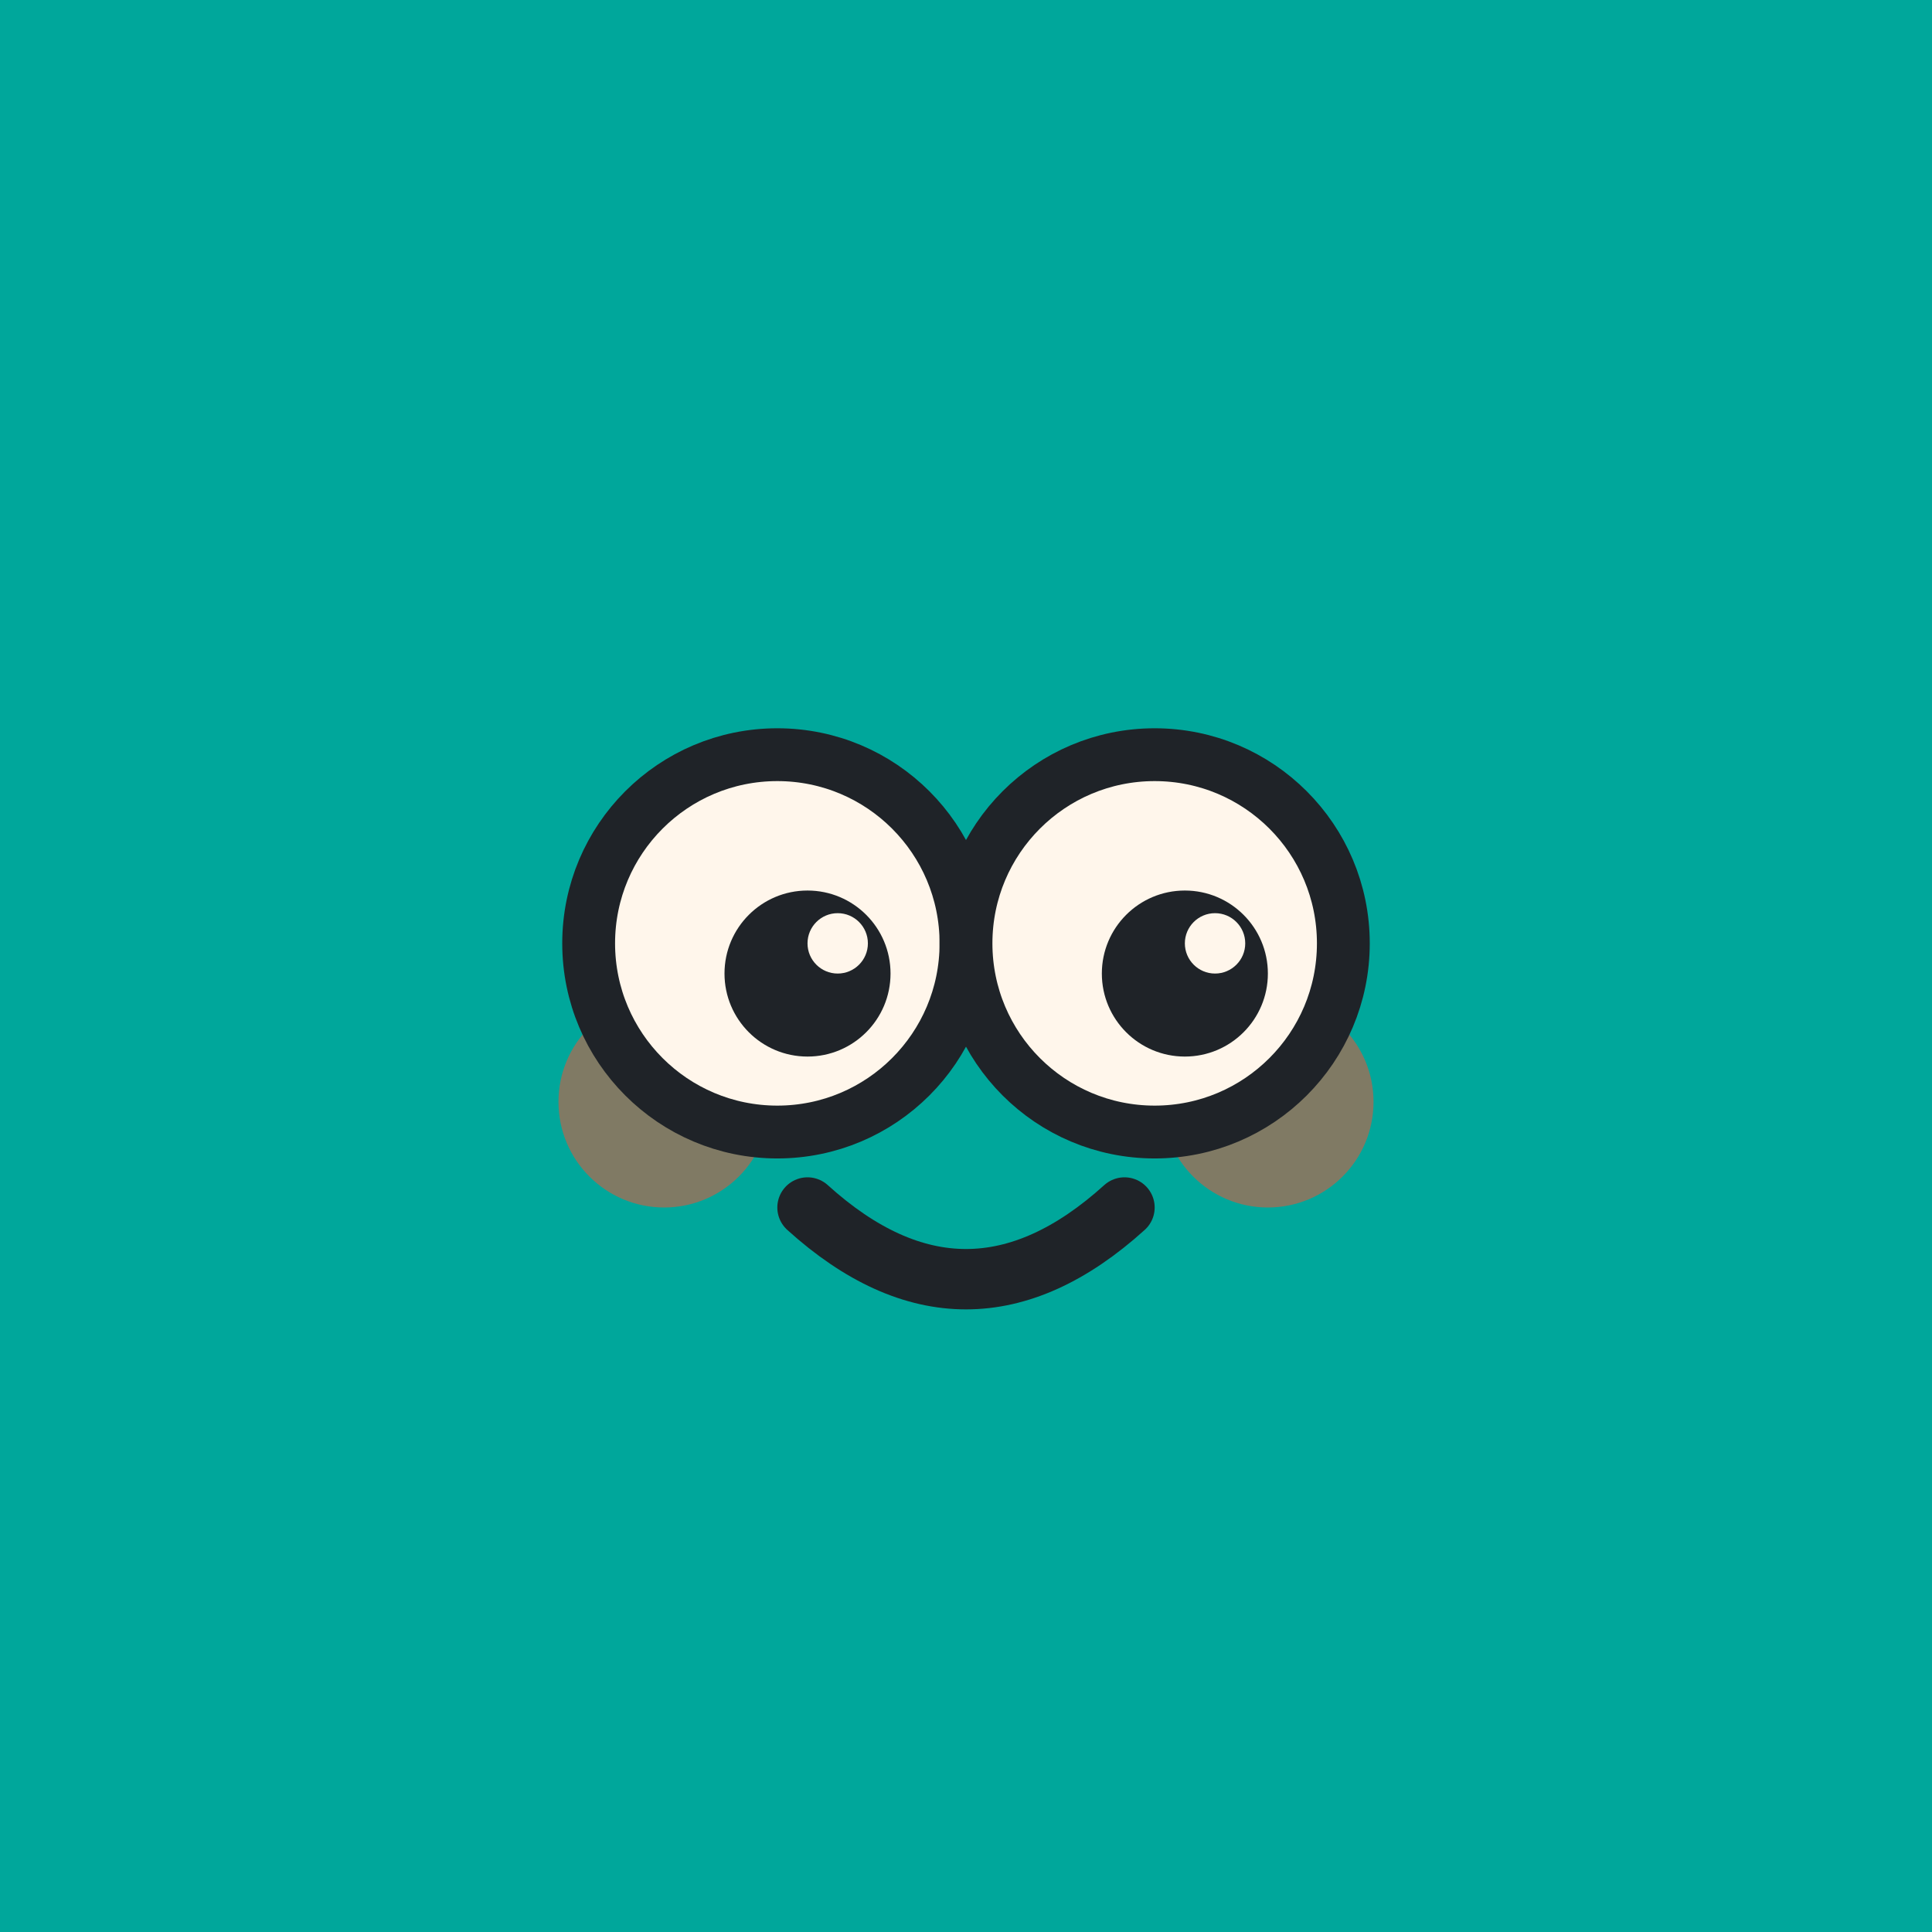
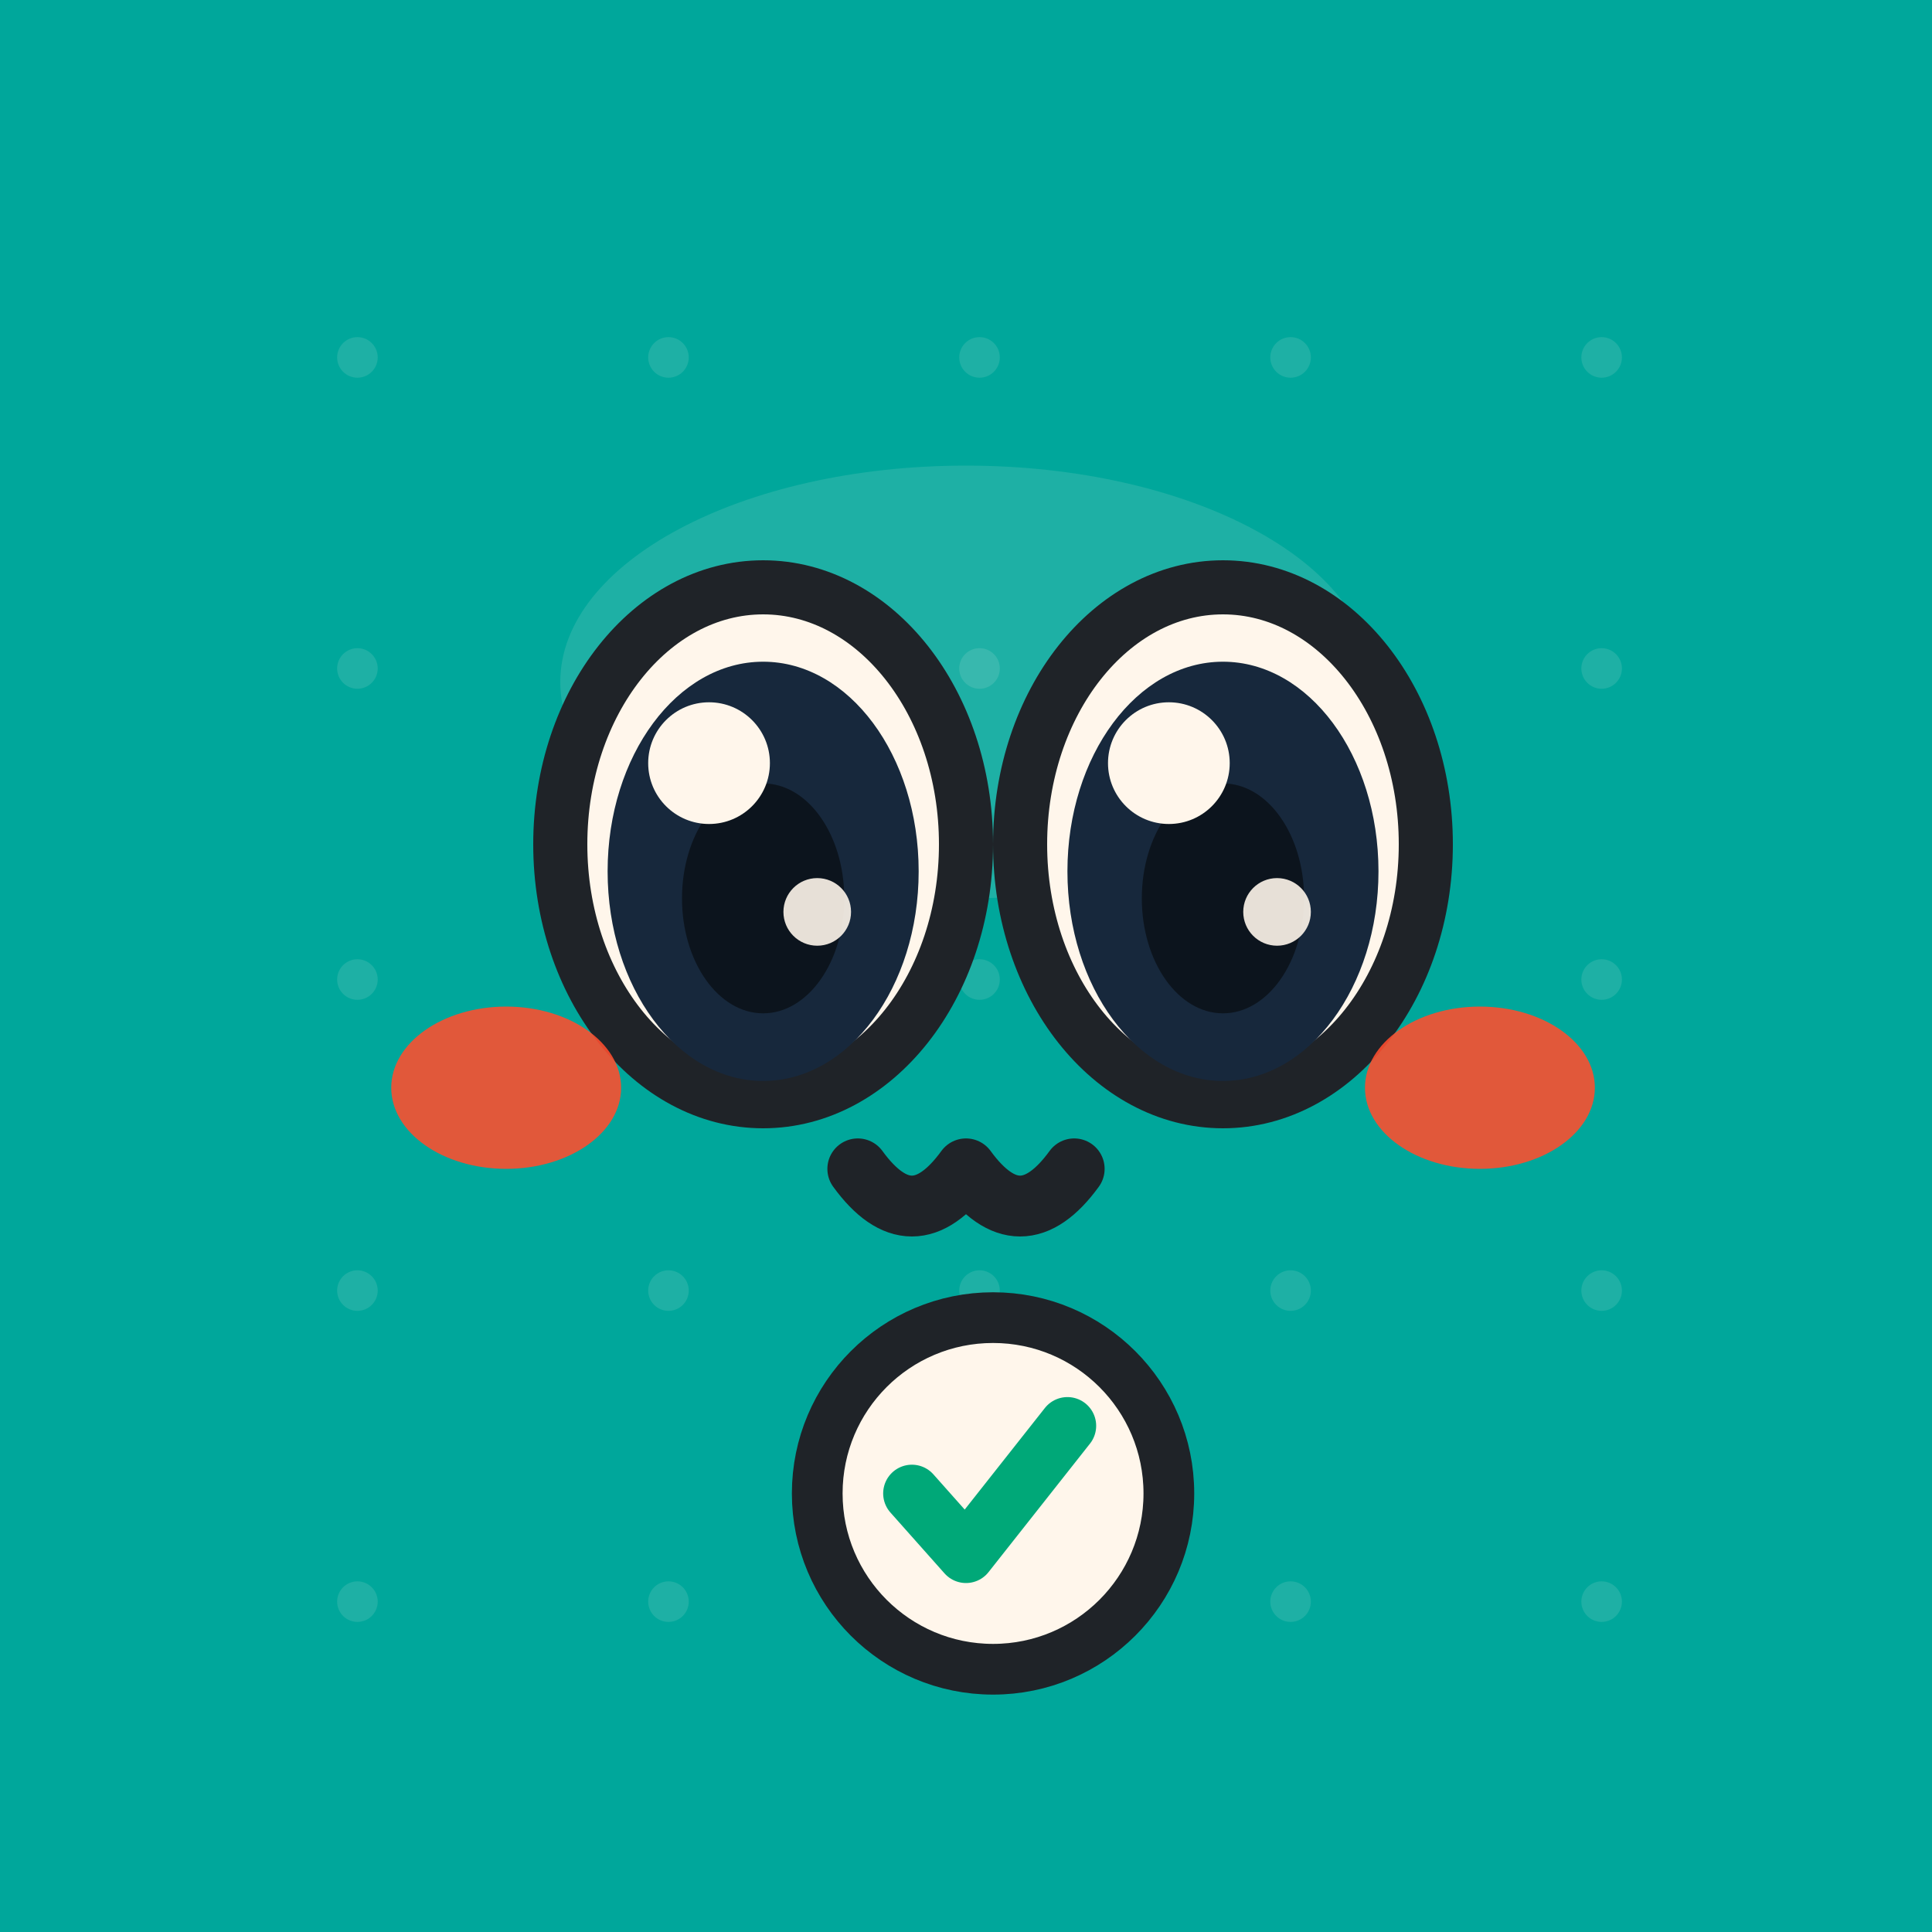
- <svg xmlns="http://www.w3.org/2000/svg" viewBox="0 0 512 512" role="img" aria-label="Gut Check">
-   <rect width="512" height="512" fill="#00A79B" />
-   <circle cx="176" cy="292" r="28" fill="#FF4D2D" opacity="0.5" />
-   <circle cx="336" cy="292" r="28" fill="#FF4D2D" opacity="0.5" />
-   <circle cx="206" cy="250" r="50" fill="#FFF6EB" stroke="#1F2328" stroke-width="14" />
-   <circle cx="306" cy="250" r="50" fill="#FFF6EB" stroke="#1F2328" stroke-width="14" />
-   <circle cx="214" cy="258" r="22" fill="#1F2328" />
-   <circle cx="314" cy="258" r="22" fill="#1F2328" />
-   <circle cx="222" cy="250" r="8" fill="#FFF6EB" />
-   <circle cx="322" cy="250" r="8" fill="#FFF6EB" />
-   <path d="M214 320 q42 38 84 0" fill="none" stroke="#1F2328" stroke-width="16" stroke-linecap="round" />
+ <svg xmlns="http://www.w3.org/2000/svg" viewBox="0 0 240 240" width="512" height="512">
+   <rect width="240" height="240" fill="#00A79B" />
+   <g transform="translate(120 120) scale(0.84) translate(-120 -120)">
+     <circle cx="30" cy="30" r="3" fill="#FFF6EB" opacity="0.12" />
+     <circle cx="30" cy="76" r="3" fill="#FFF6EB" opacity="0.12" />
+     <circle cx="30" cy="122" r="3" fill="#FFF6EB" opacity="0.12" />
+     <circle cx="30" cy="168" r="3" fill="#FFF6EB" opacity="0.12" />
+     <circle cx="30" cy="214" r="3" fill="#FFF6EB" opacity="0.12" />
+     <circle cx="76" cy="30" r="3" fill="#FFF6EB" opacity="0.12" />
+     <circle cx="76" cy="76" r="3" fill="#FFF6EB" opacity="0.12" />
+     <circle cx="76" cy="122" r="3" fill="#FFF6EB" opacity="0.12" />
+     <circle cx="76" cy="168" r="3" fill="#FFF6EB" opacity="0.12" />
+     <circle cx="76" cy="214" r="3" fill="#FFF6EB" opacity="0.12" />
+     <circle cx="122" cy="30" r="3" fill="#FFF6EB" opacity="0.12" />
+     <circle cx="122" cy="76" r="3" fill="#FFF6EB" opacity="0.12" />
+     <circle cx="122" cy="122" r="3" fill="#FFF6EB" opacity="0.12" />
+     <circle cx="122" cy="168" r="3" fill="#FFF6EB" opacity="0.12" />
+     <circle cx="122" cy="214" r="3" fill="#FFF6EB" opacity="0.12" />
+     <circle cx="168" cy="30" r="3" fill="#FFF6EB" opacity="0.12" />
+     <circle cx="168" cy="76" r="3" fill="#FFF6EB" opacity="0.12" />
+     <circle cx="168" cy="122" r="3" fill="#FFF6EB" opacity="0.12" />
+     <circle cx="168" cy="168" r="3" fill="#FFF6EB" opacity="0.12" />
+     <circle cx="168" cy="214" r="3" fill="#FFF6EB" opacity="0.12" />
+     <circle cx="214" cy="30" r="3" fill="#FFF6EB" opacity="0.12" />
+     <circle cx="214" cy="76" r="3" fill="#FFF6EB" opacity="0.12" />
+     <circle cx="214" cy="122" r="3" fill="#FFF6EB" opacity="0.12" />
+     <circle cx="214" cy="168" r="3" fill="#FFF6EB" opacity="0.12" />
+     <circle cx="214" cy="214" r="3" fill="#FFF6EB" opacity="0.12" />
+     <ellipse cx="120" cy="78" rx="60" ry="32" fill="#FFF6EB" opacity="0.12" />
+     <ellipse cx="90" cy="102" rx="30" ry="38" fill="#FFF6EB" stroke="#1F2328" stroke-width="8" />
+     <ellipse cx="90" cy="106" rx="23" ry="31" fill="#17283c" />
+     <ellipse cx="90" cy="110" rx="12" ry="17" fill="#0c141d" />
+     <circle cx="82" cy="90" r="9" fill="#FFF6EB" />
+     <circle cx="98" cy="112" r="5" fill="#FFF6EB" opacity="0.9" />
+     <ellipse cx="158" cy="102" rx="30" ry="38" fill="#FFF6EB" stroke="#1F2328" stroke-width="8" />
+     <ellipse cx="158" cy="106" rx="23" ry="31" fill="#17283c" />
+     <ellipse cx="158" cy="110" rx="12" ry="17" fill="#0c141d" />
+     <circle cx="150" cy="90" r="9" fill="#FFF6EB" />
+     <circle cx="166" cy="112" r="5" fill="#FFF6EB" opacity="0.9" />
+     <g opacity="0.88">
+       <ellipse cx="52" cy="138" rx="17" ry="12" fill="#FF4D2D" />
+     </g>
+     <g opacity="0.88">
+       <ellipse cx="196" cy="138" rx="17" ry="12" fill="#FF4D2D" />
+     </g>
+     <path d="M104 150 q8 11 16 0 q8 11 16 0" fill="none" stroke="#1F2328" stroke-width="9" stroke-linecap="round" stroke-linejoin="round" />
+     <circle cx="124" cy="198" r="26" fill="#FFF6EB" stroke="#1F2328" stroke-width="7.5" />
+     <path d="M112 198 l8 9 15 -19" fill="none" stroke="#00A878" stroke-width="8.5" stroke-linecap="round" stroke-linejoin="round" />
+   </g>
</svg>
